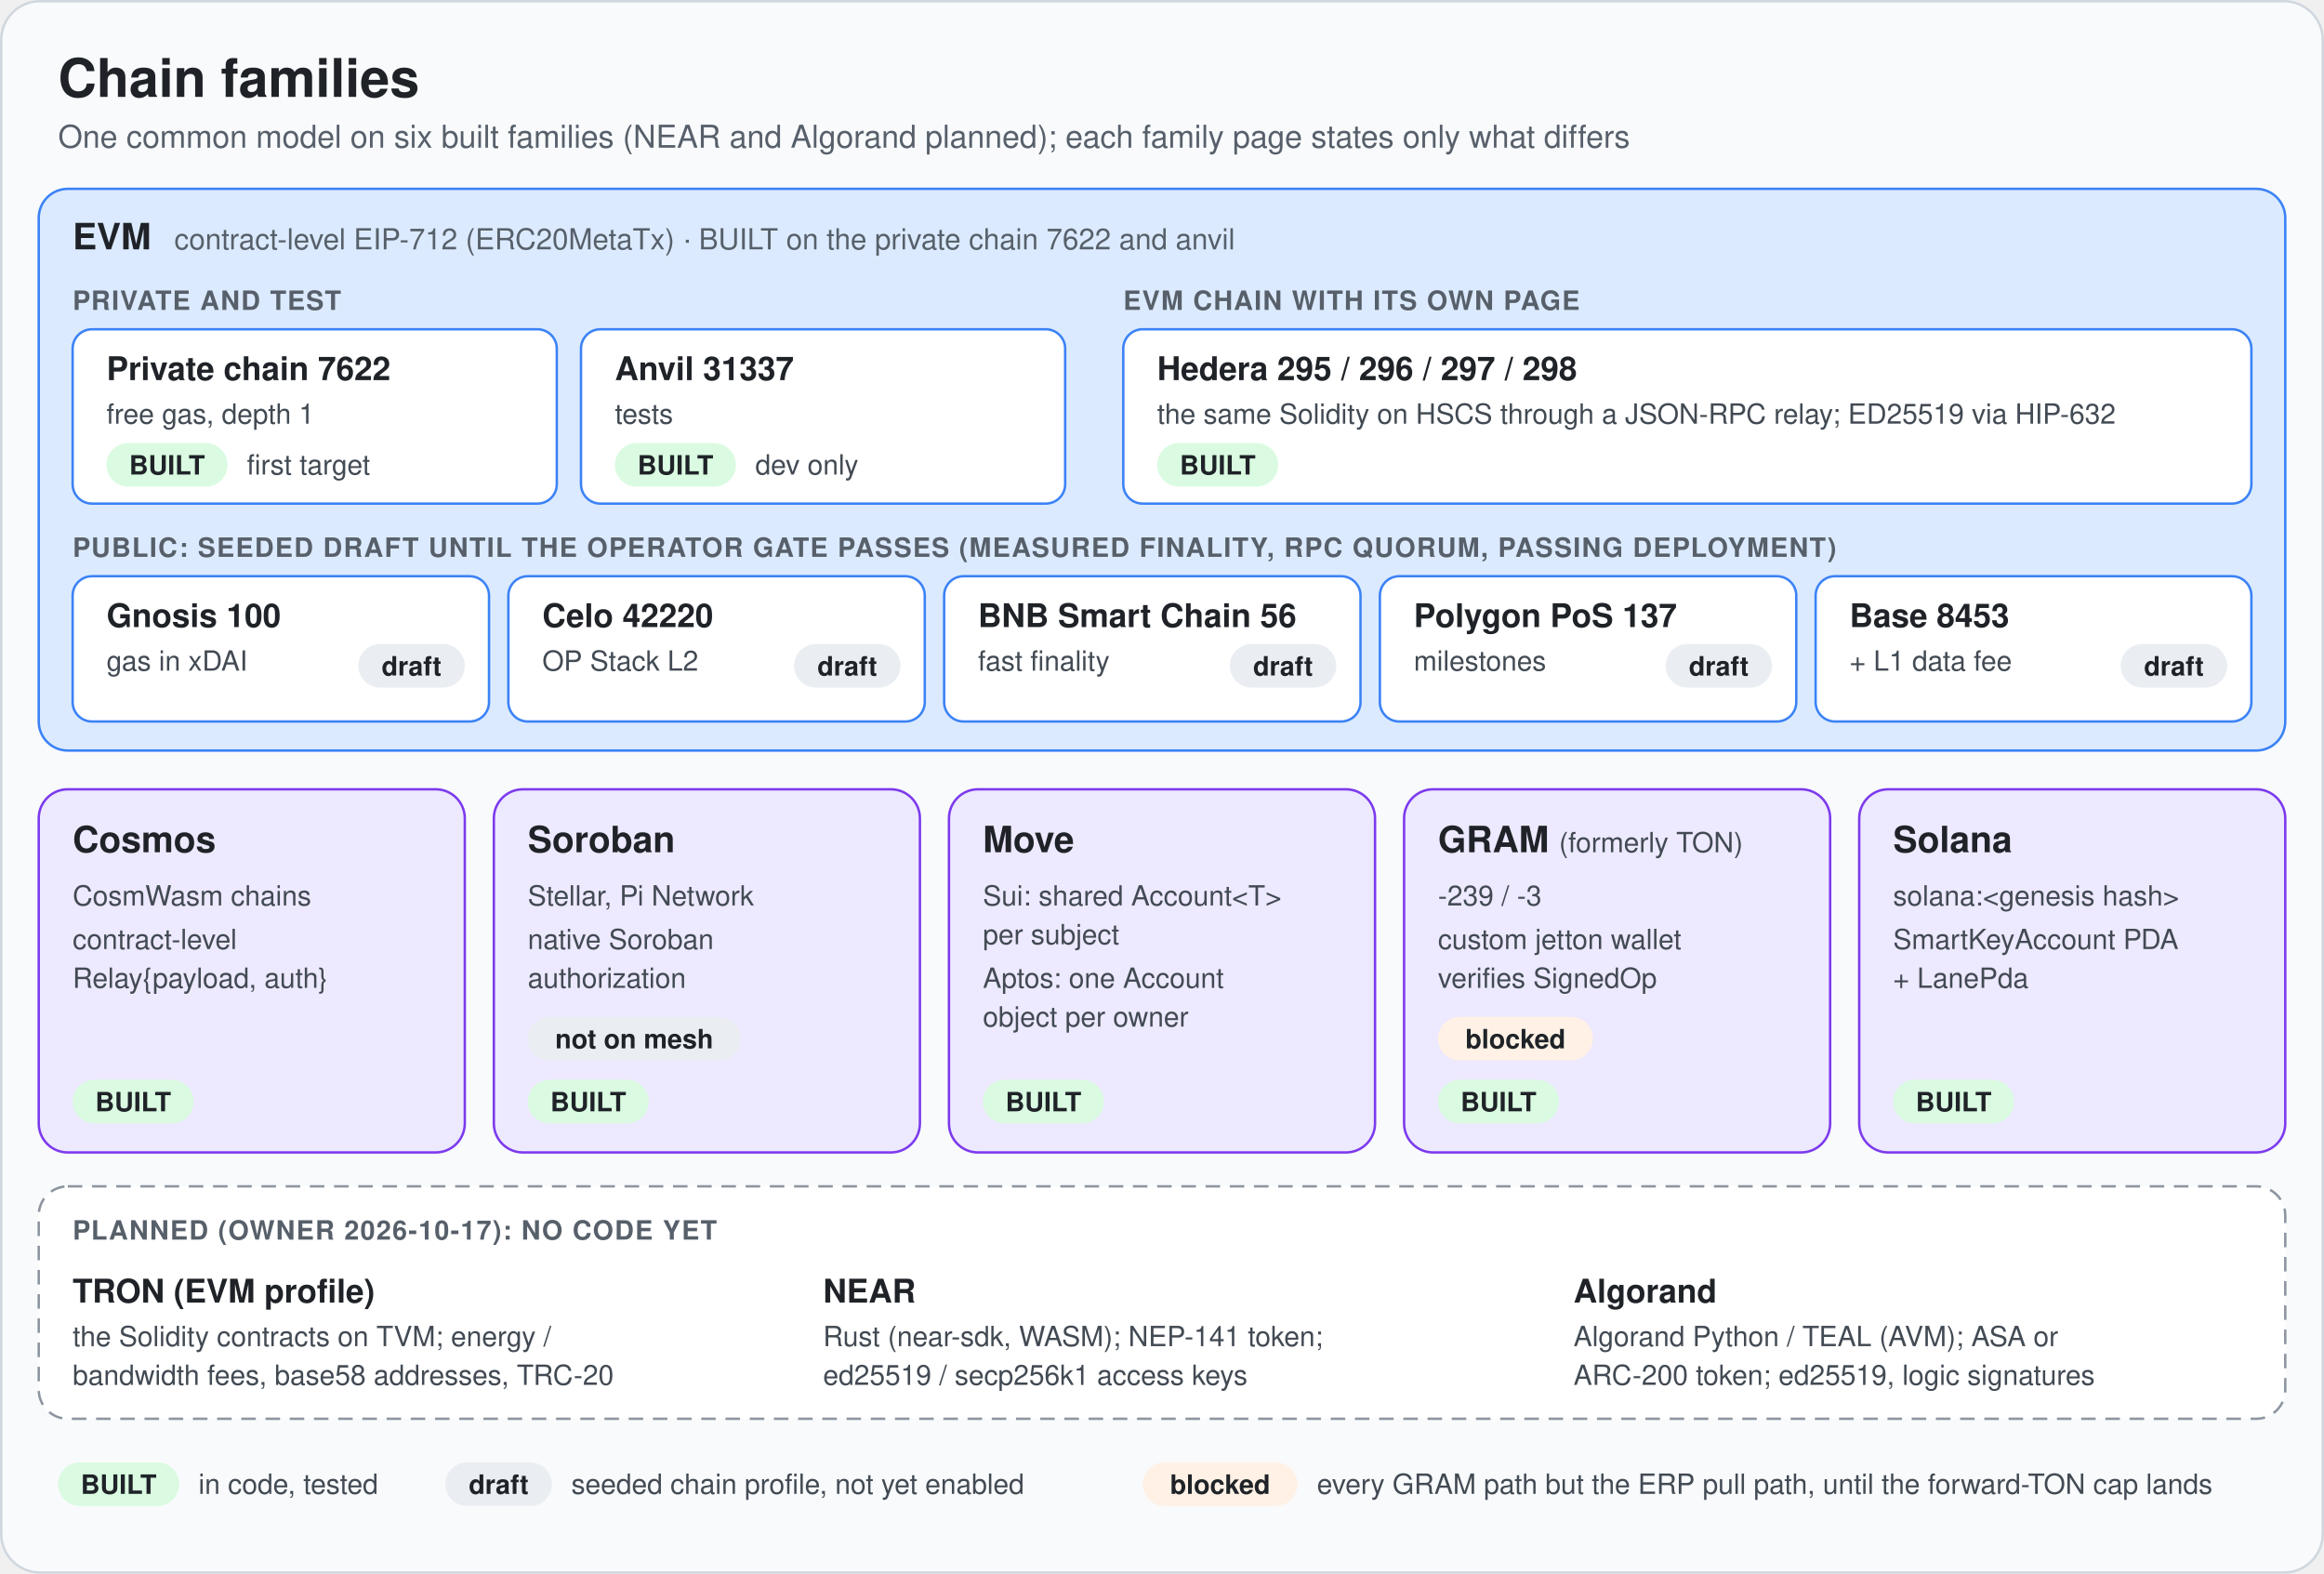
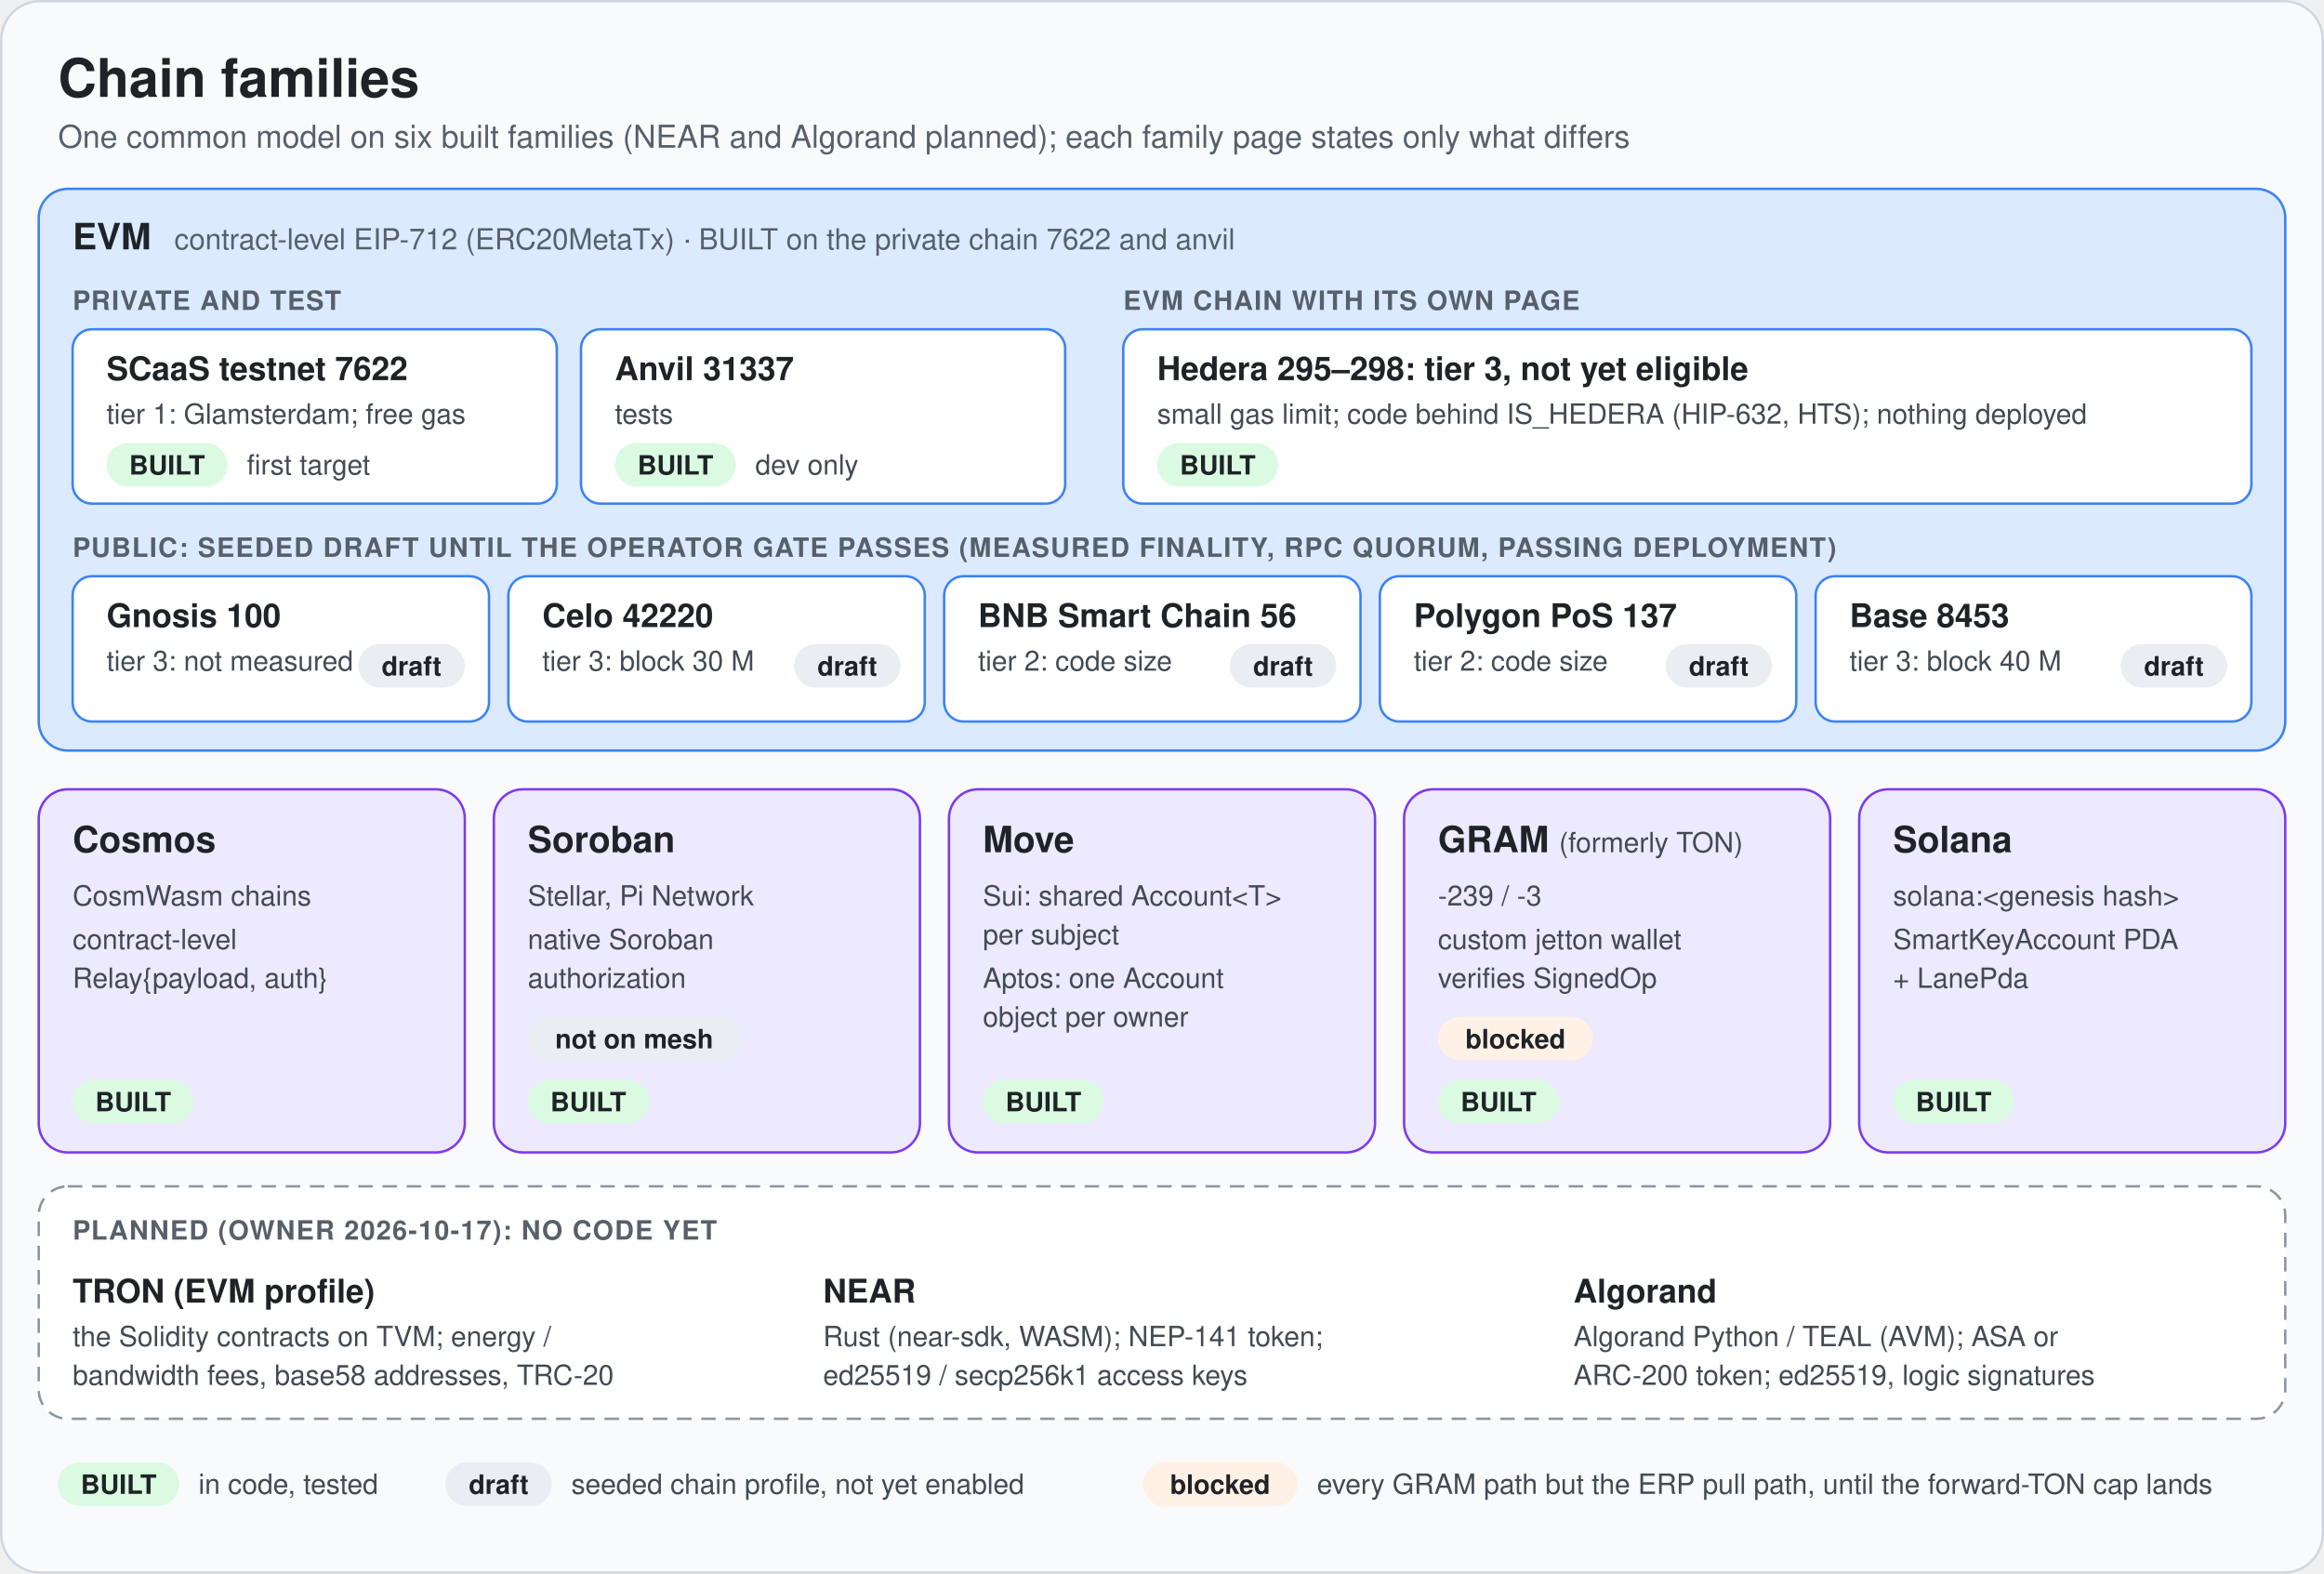
<svg xmlns="http://www.w3.org/2000/svg" width="960" height="650" viewBox="0 0 960 650" role="img" aria-labelledby="t d">
  <defs>
    <style>
      text { font-family: system-ui, -apple-system, "Segoe UI", Helvetica, Arial, sans-serif; fill: #1f2328; }
      .h { font-size: 22px; font-weight: 700; }
      .sub { font-size: 13px; fill: #57606a; }
      .tier { font-size: 15px; font-weight: 700; }
      .tiers { font-size: 12px; fill: #57606a; }
      .b { font-size: 13.5px; font-weight: 700; }
      .s { font-size: 11.5px; fill: #424a53; }
      .grp { font-size: 11px; font-weight: 700; fill: #57606a; letter-spacing: .5px; }
      .card { fill: #ffffff; }
      .chip { font-size: 11px; font-weight: 700; }
    </style>
  </defs>
  <rect x="0.5" y="0.5" width="959" height="649" rx="16" fill="#f8fafc" stroke="#d0d7de" />
  <text class="h" x="24" y="40">Chain families</text>
  <text class="sub" x="24" y="61">One common model on six built families (NEAR and Algorand planned); each family page states only what differs</text>
  <rect x="16" y="78" width="928" height="232" rx="12" fill="#dbeafe" stroke="#3b82f6" />
  <text class="tier" x="30" y="103">EVM</text>
  <text class="tiers" x="72" y="103">contract-level EIP-712 (ERC20MetaTx) · BUILT on the private chain 7622 and anvil</text>
  <text class="grp" x="30" y="128">PRIVATE AND TEST</text>
  <rect class="card" x="30" y="136" width="200" height="72" rx="8" stroke="#3b82f6" />
-   <text class="b" x="44" y="157">Private chain 7622</text>
-   <text class="s" x="44" y="175">free gas, depth 1</text>
+   <text class="b" x="44" y="157">SCaaS testnet 7622</text>
+   <text class="s" x="44" y="175">tier 1: Glamsterdam; free gas</text>
  <rect x="44" y="183" width="50" height="18" rx="9" fill="#dafbe1" />
  <text class="chip" x="69" y="196" text-anchor="middle" fill="#1a7f37">BUILT</text>
  <text class="s" x="102" y="196">first target</text>
  <rect class="card" x="240" y="136" width="200" height="72" rx="8" stroke="#3b82f6" />
  <text class="b" x="254" y="157">Anvil 31337</text>
  <text class="s" x="254" y="175">tests</text>
  <rect x="254" y="183" width="50" height="18" rx="9" fill="#dafbe1" />
  <text class="chip" x="279" y="196" text-anchor="middle" fill="#1a7f37">BUILT</text>
  <text class="s" x="312" y="196">dev only</text>
  <text class="grp" x="464" y="128">EVM CHAIN WITH ITS OWN PAGE</text>
  <rect class="card" x="464" y="136" width="466" height="72" rx="8" stroke="#3b82f6" />
-   <text class="b" x="478" y="157">Hedera 295 / 296 / 297 / 298</text>
-   <text class="s" x="478" y="175">the same Solidity on HSCS through a JSON-RPC relay; ED25519 via HIP-632</text>
+   <text class="b" x="478" y="157">Hedera 295–298: tier 3, not yet eligible</text>
+   <text class="s" x="478" y="175">small gas limit; code behind IS_HEDERA (HIP-632, HTS); nothing deployed</text>
  <rect x="478" y="183" width="50" height="18" rx="9" fill="#dafbe1" />
  <text class="chip" x="503" y="196" text-anchor="middle" fill="#1a7f37">BUILT</text>
  <text class="grp" x="30" y="230">PUBLIC: SEEDED DRAFT UNTIL THE OPERATOR GATE PASSES (MEASURED FINALITY, RPC QUORUM, PASSING DEPLOYMENT)</text>
  <g>
    <rect class="card" x="30" y="238" width="172" height="60" rx="8" stroke="#3b82f6" />
    <text class="b" x="44" y="259">Gnosis 100</text>
-     <text class="s" x="44" y="277">gas in xDAI</text>
+     <text class="s" x="44" y="277">tier 3: not measured</text>
    <rect x="148" y="266" width="44" height="18" rx="9" fill="#eaeef2" />
    <text class="chip" x="170" y="279" text-anchor="middle" fill="#57606a">draft</text>
    <rect class="card" x="210" y="238" width="172" height="60" rx="8" stroke="#3b82f6" />
    <text class="b" x="224" y="259">Celo 42220</text>
-     <text class="s" x="224" y="277">OP Stack L2</text>
+     <text class="s" x="224" y="277">tier 3: block 30 M</text>
    <rect x="328" y="266" width="44" height="18" rx="9" fill="#eaeef2" />
    <text class="chip" x="350" y="279" text-anchor="middle" fill="#57606a">draft</text>
    <rect class="card" x="390" y="238" width="172" height="60" rx="8" stroke="#3b82f6" />
    <text class="b" x="404" y="259">BNB Smart Chain 56</text>
-     <text class="s" x="404" y="277">fast finality</text>
+     <text class="s" x="404" y="277">tier 2: code size</text>
    <rect x="508" y="266" width="44" height="18" rx="9" fill="#eaeef2" />
    <text class="chip" x="530" y="279" text-anchor="middle" fill="#57606a">draft</text>
    <rect class="card" x="570" y="238" width="172" height="60" rx="8" stroke="#3b82f6" />
    <text class="b" x="584" y="259">Polygon PoS 137</text>
-     <text class="s" x="584" y="277">milestones</text>
+     <text class="s" x="584" y="277">tier 2: code size</text>
    <rect x="688" y="266" width="44" height="18" rx="9" fill="#eaeef2" />
    <text class="chip" x="710" y="279" text-anchor="middle" fill="#57606a">draft</text>
    <rect class="card" x="750" y="238" width="180" height="60" rx="8" stroke="#3b82f6" />
    <text class="b" x="764" y="259">Base 8453</text>
-     <text class="s" x="764" y="277">+ L1 data fee</text>
+     <text class="s" x="764" y="277">tier 3: block 40 M</text>
    <rect x="876" y="266" width="44" height="18" rx="9" fill="#eaeef2" />
    <text class="chip" x="898" y="279" text-anchor="middle" fill="#57606a">draft</text>
  </g>
  <g>
    <rect x="16" y="326" width="176" height="150" rx="12" fill="#ede9fe" stroke="#7c3aed" />
    <text class="tier" x="30" y="352">Cosmos</text>
    <text class="s" x="30" y="374">CosmWasm chains</text>
    <text class="s" x="30" y="392">contract-level</text>
    <text class="s" x="30" y="408">Relay{payload, auth}</text>
    <rect x="30" y="446" width="50" height="18" rx="9" fill="#dafbe1" />
    <text class="chip" x="55" y="459" text-anchor="middle" fill="#1a7f37">BUILT</text>
    <rect x="204" y="326" width="176" height="150" rx="12" fill="#ede9fe" stroke="#7c3aed" />
    <text class="tier" x="218" y="352">Soroban</text>
    <text class="s" x="218" y="374">Stellar, Pi Network</text>
    <text class="s" x="218" y="392">native Soroban</text>
    <text class="s" x="218" y="408">authorization</text>
    <rect x="218" y="420" width="88" height="18" rx="9" fill="#eaeef2" />
    <text class="chip" x="262" y="433" text-anchor="middle" fill="#57606a">not on mesh</text>
    <rect x="218" y="446" width="50" height="18" rx="9" fill="#dafbe1" />
    <text class="chip" x="243" y="459" text-anchor="middle" fill="#1a7f37">BUILT</text>
    <rect x="392" y="326" width="176" height="150" rx="12" fill="#ede9fe" stroke="#7c3aed" />
    <text class="tier" x="406" y="352">Move</text>
    <text class="s" x="406" y="374">Sui: shared Account&lt;T&gt;</text>
    <text class="s" x="406" y="390">per subject</text>
    <text class="s" x="406" y="408">Aptos: one Account</text>
    <text class="s" x="406" y="424">object per owner</text>
    <rect x="406" y="446" width="50" height="18" rx="9" fill="#dafbe1" />
    <text class="chip" x="431" y="459" text-anchor="middle" fill="#1a7f37">BUILT</text>
    <rect x="580" y="326" width="176" height="150" rx="12" fill="#ede9fe" stroke="#7c3aed" />
    <text class="tier" x="594" y="352">GRAM</text>
    <text class="s" x="644" y="352">(formerly TON)</text>
    <text class="s" x="594" y="374">-239 / -3</text>
    <text class="s" x="594" y="392">custom jetton wallet</text>
    <text class="s" x="594" y="408">verifies SignedOp</text>
    <rect x="594" y="420" width="64" height="18" rx="9" fill="#fff1e5" />
    <text class="chip" x="626" y="433" text-anchor="middle" fill="#bc4c00">blocked</text>
    <rect x="594" y="446" width="50" height="18" rx="9" fill="#dafbe1" />
    <text class="chip" x="619" y="459" text-anchor="middle" fill="#1a7f37">BUILT</text>
    <rect x="768" y="326" width="176" height="150" rx="12" fill="#ede9fe" stroke="#7c3aed" />
    <text class="tier" x="782" y="352">Solana</text>
    <text class="s" x="782" y="374">solana:&lt;genesis hash&gt;</text>
    <text class="s" x="782" y="392">SmartKeyAccount PDA</text>
    <text class="s" x="782" y="408">+ LanePda</text>
    <rect x="782" y="446" width="50" height="18" rx="9" fill="#dafbe1" />
    <text class="chip" x="807" y="459" text-anchor="middle" fill="#1a7f37">BUILT</text>
  </g>
  <rect x="16" y="490" width="928" height="96" rx="12" fill="#ffffff" stroke="#8c959f" stroke-dasharray="6 4" />
  <text class="grp" x="30" y="512">PLANNED (OWNER 2026-10-17): NO CODE YET</text>
  <text class="b" x="30" y="538">TRON (EVM profile)</text>
  <text class="s" x="30" y="556">the Solidity contracts on TVM; energy /</text>
  <text class="s" x="30" y="572">bandwidth fees, base58 addresses, TRC-20</text>
  <text class="b" x="340" y="538">NEAR</text>
  <text class="s" x="340" y="556">Rust (near-sdk, WASM); NEP-141 token;</text>
  <text class="s" x="340" y="572">ed25519 / secp256k1 access keys</text>
  <text class="b" x="650" y="538">Algorand</text>
  <text class="s" x="650" y="556">Algorand Python / TEAL (AVM); ASA or</text>
  <text class="s" x="650" y="572">ARC-200 token; ed25519, logic signatures</text>
  <rect x="24" y="604" width="50" height="18" rx="9" fill="#dafbe1" />
  <text class="chip" x="49" y="617" text-anchor="middle" fill="#1a7f37">BUILT</text>
  <text class="s" x="82" y="617">in code, tested</text>
  <rect x="184" y="604" width="44" height="18" rx="9" fill="#eaeef2" />
  <text class="chip" x="206" y="617" text-anchor="middle" fill="#57606a">draft</text>
  <text class="s" x="236" y="617">seeded chain profile, not yet enabled</text>
  <rect x="472" y="604" width="64" height="18" rx="9" fill="#fff1e5" />
  <text class="chip" x="504" y="617" text-anchor="middle" fill="#bc4c00">blocked</text>
  <text class="s" x="544" y="617">every GRAM path but the ERP pull path, until the forward-TON cap lands</text>
</svg>
